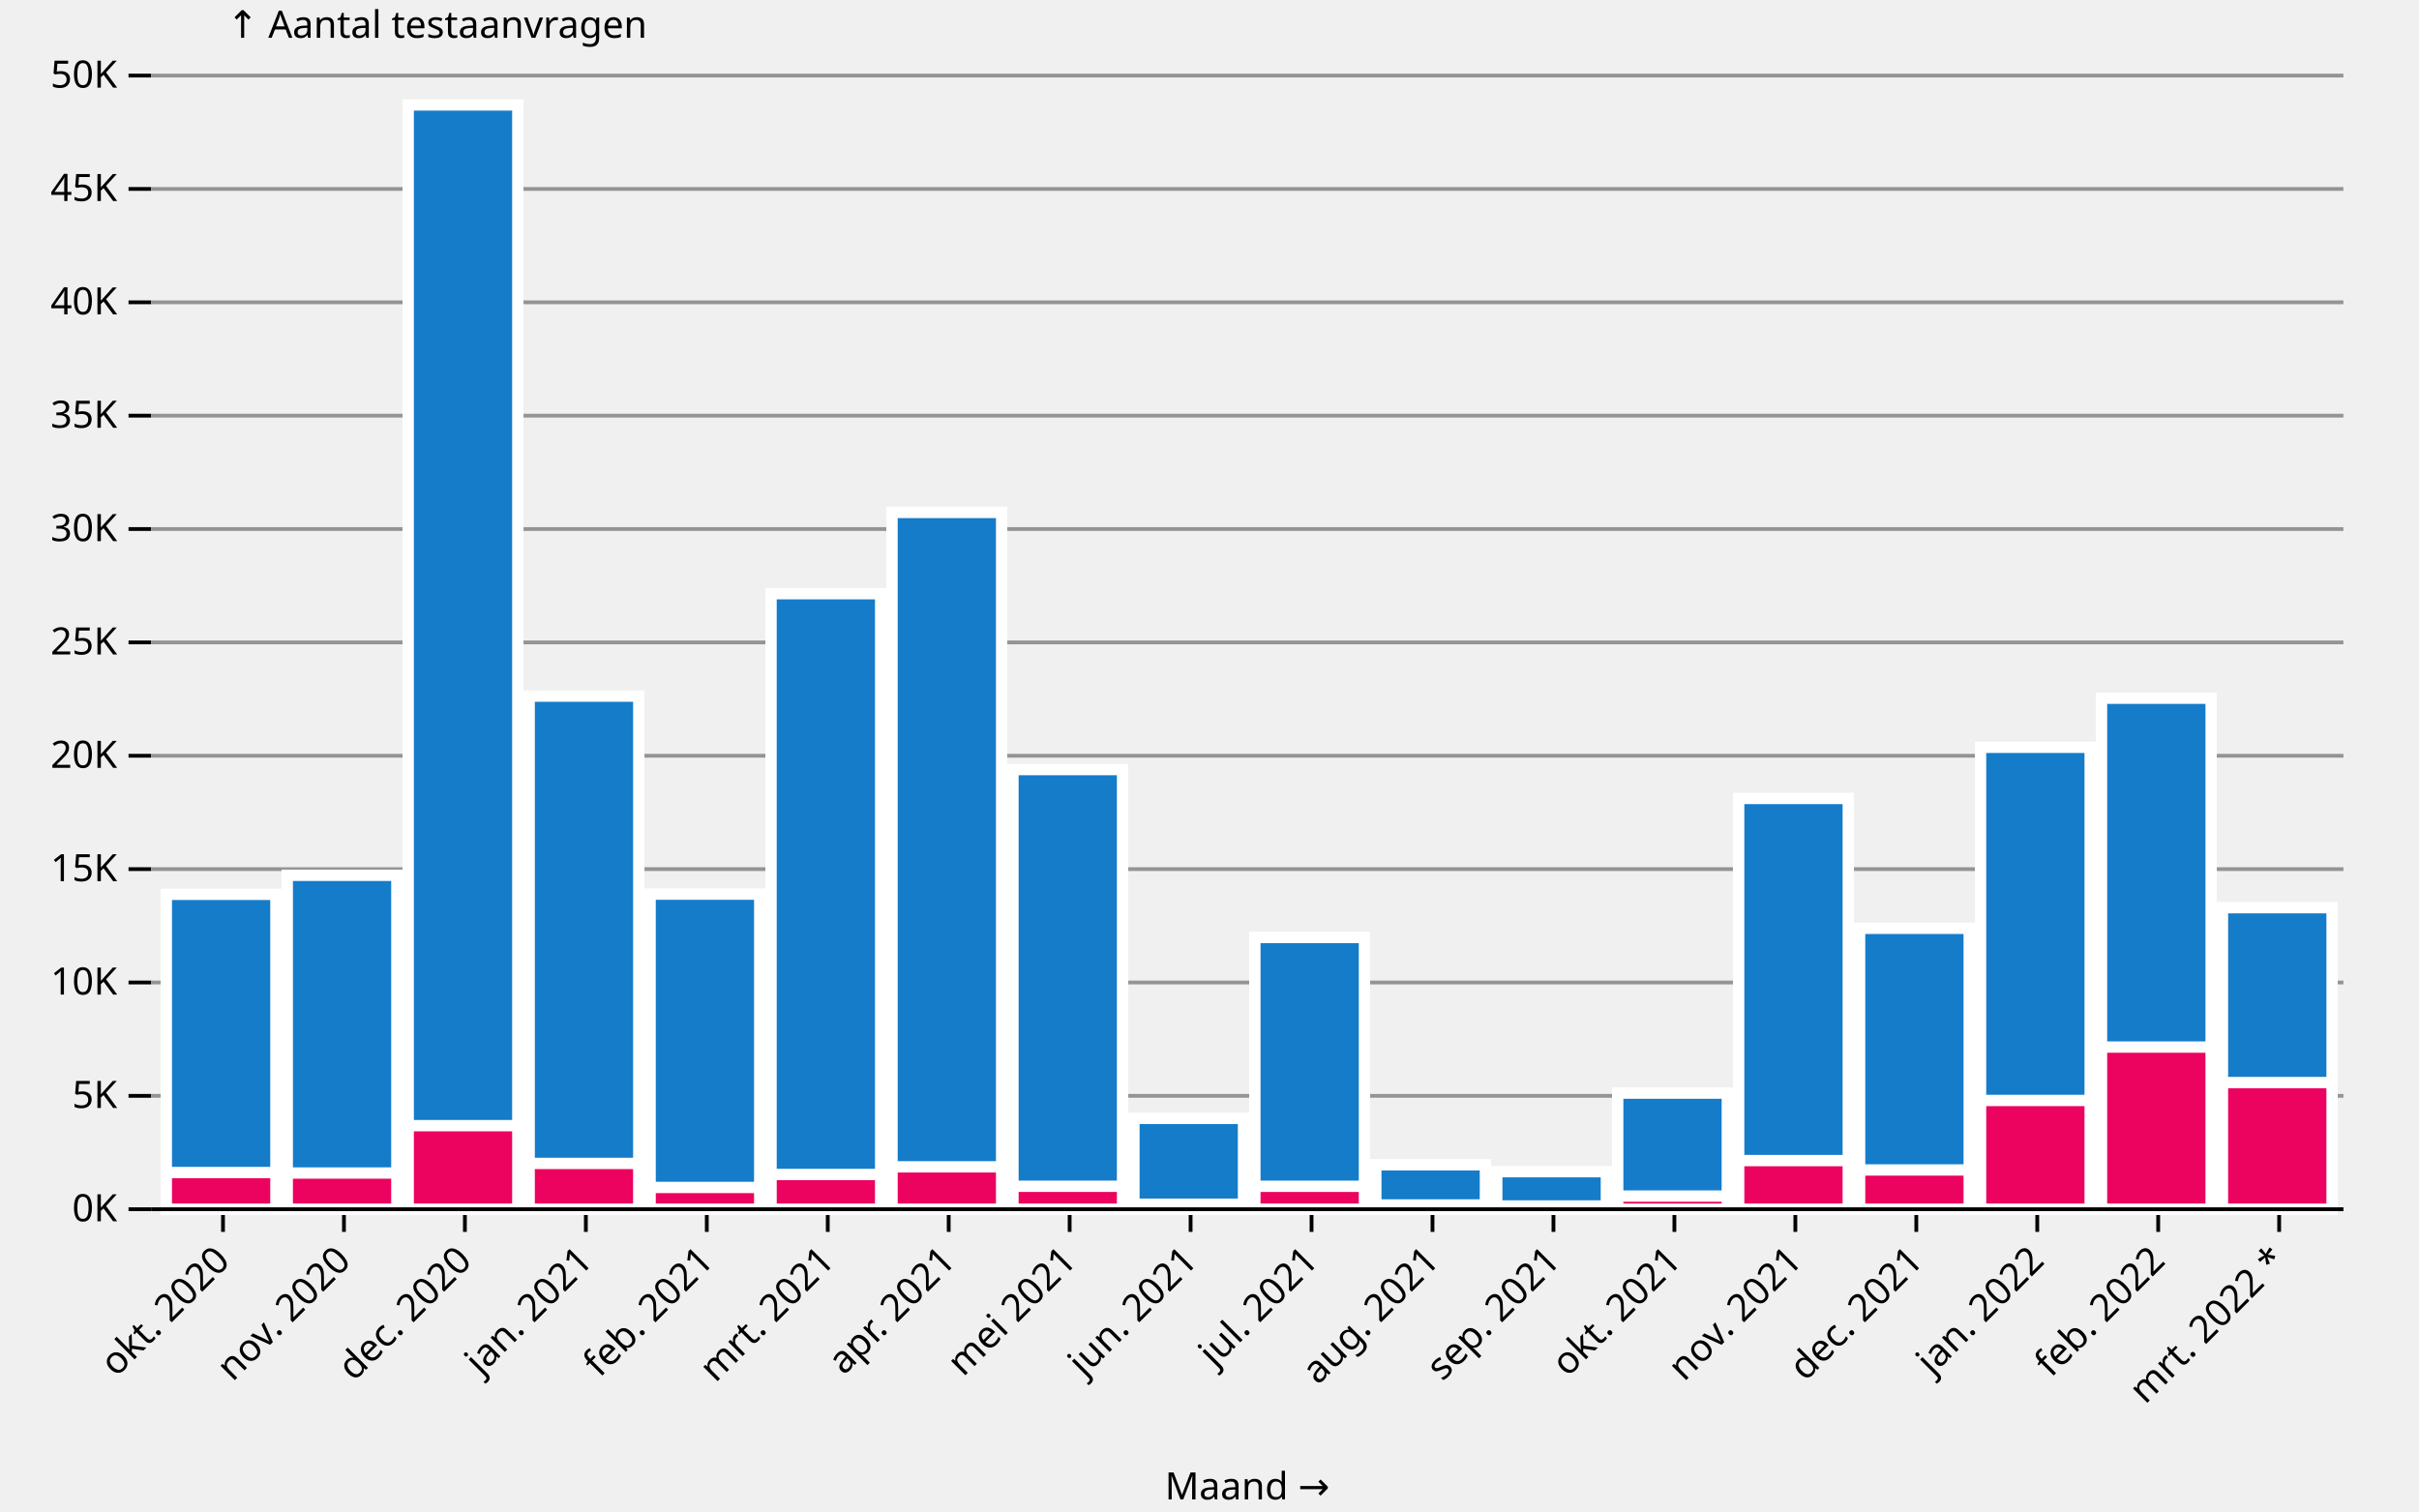
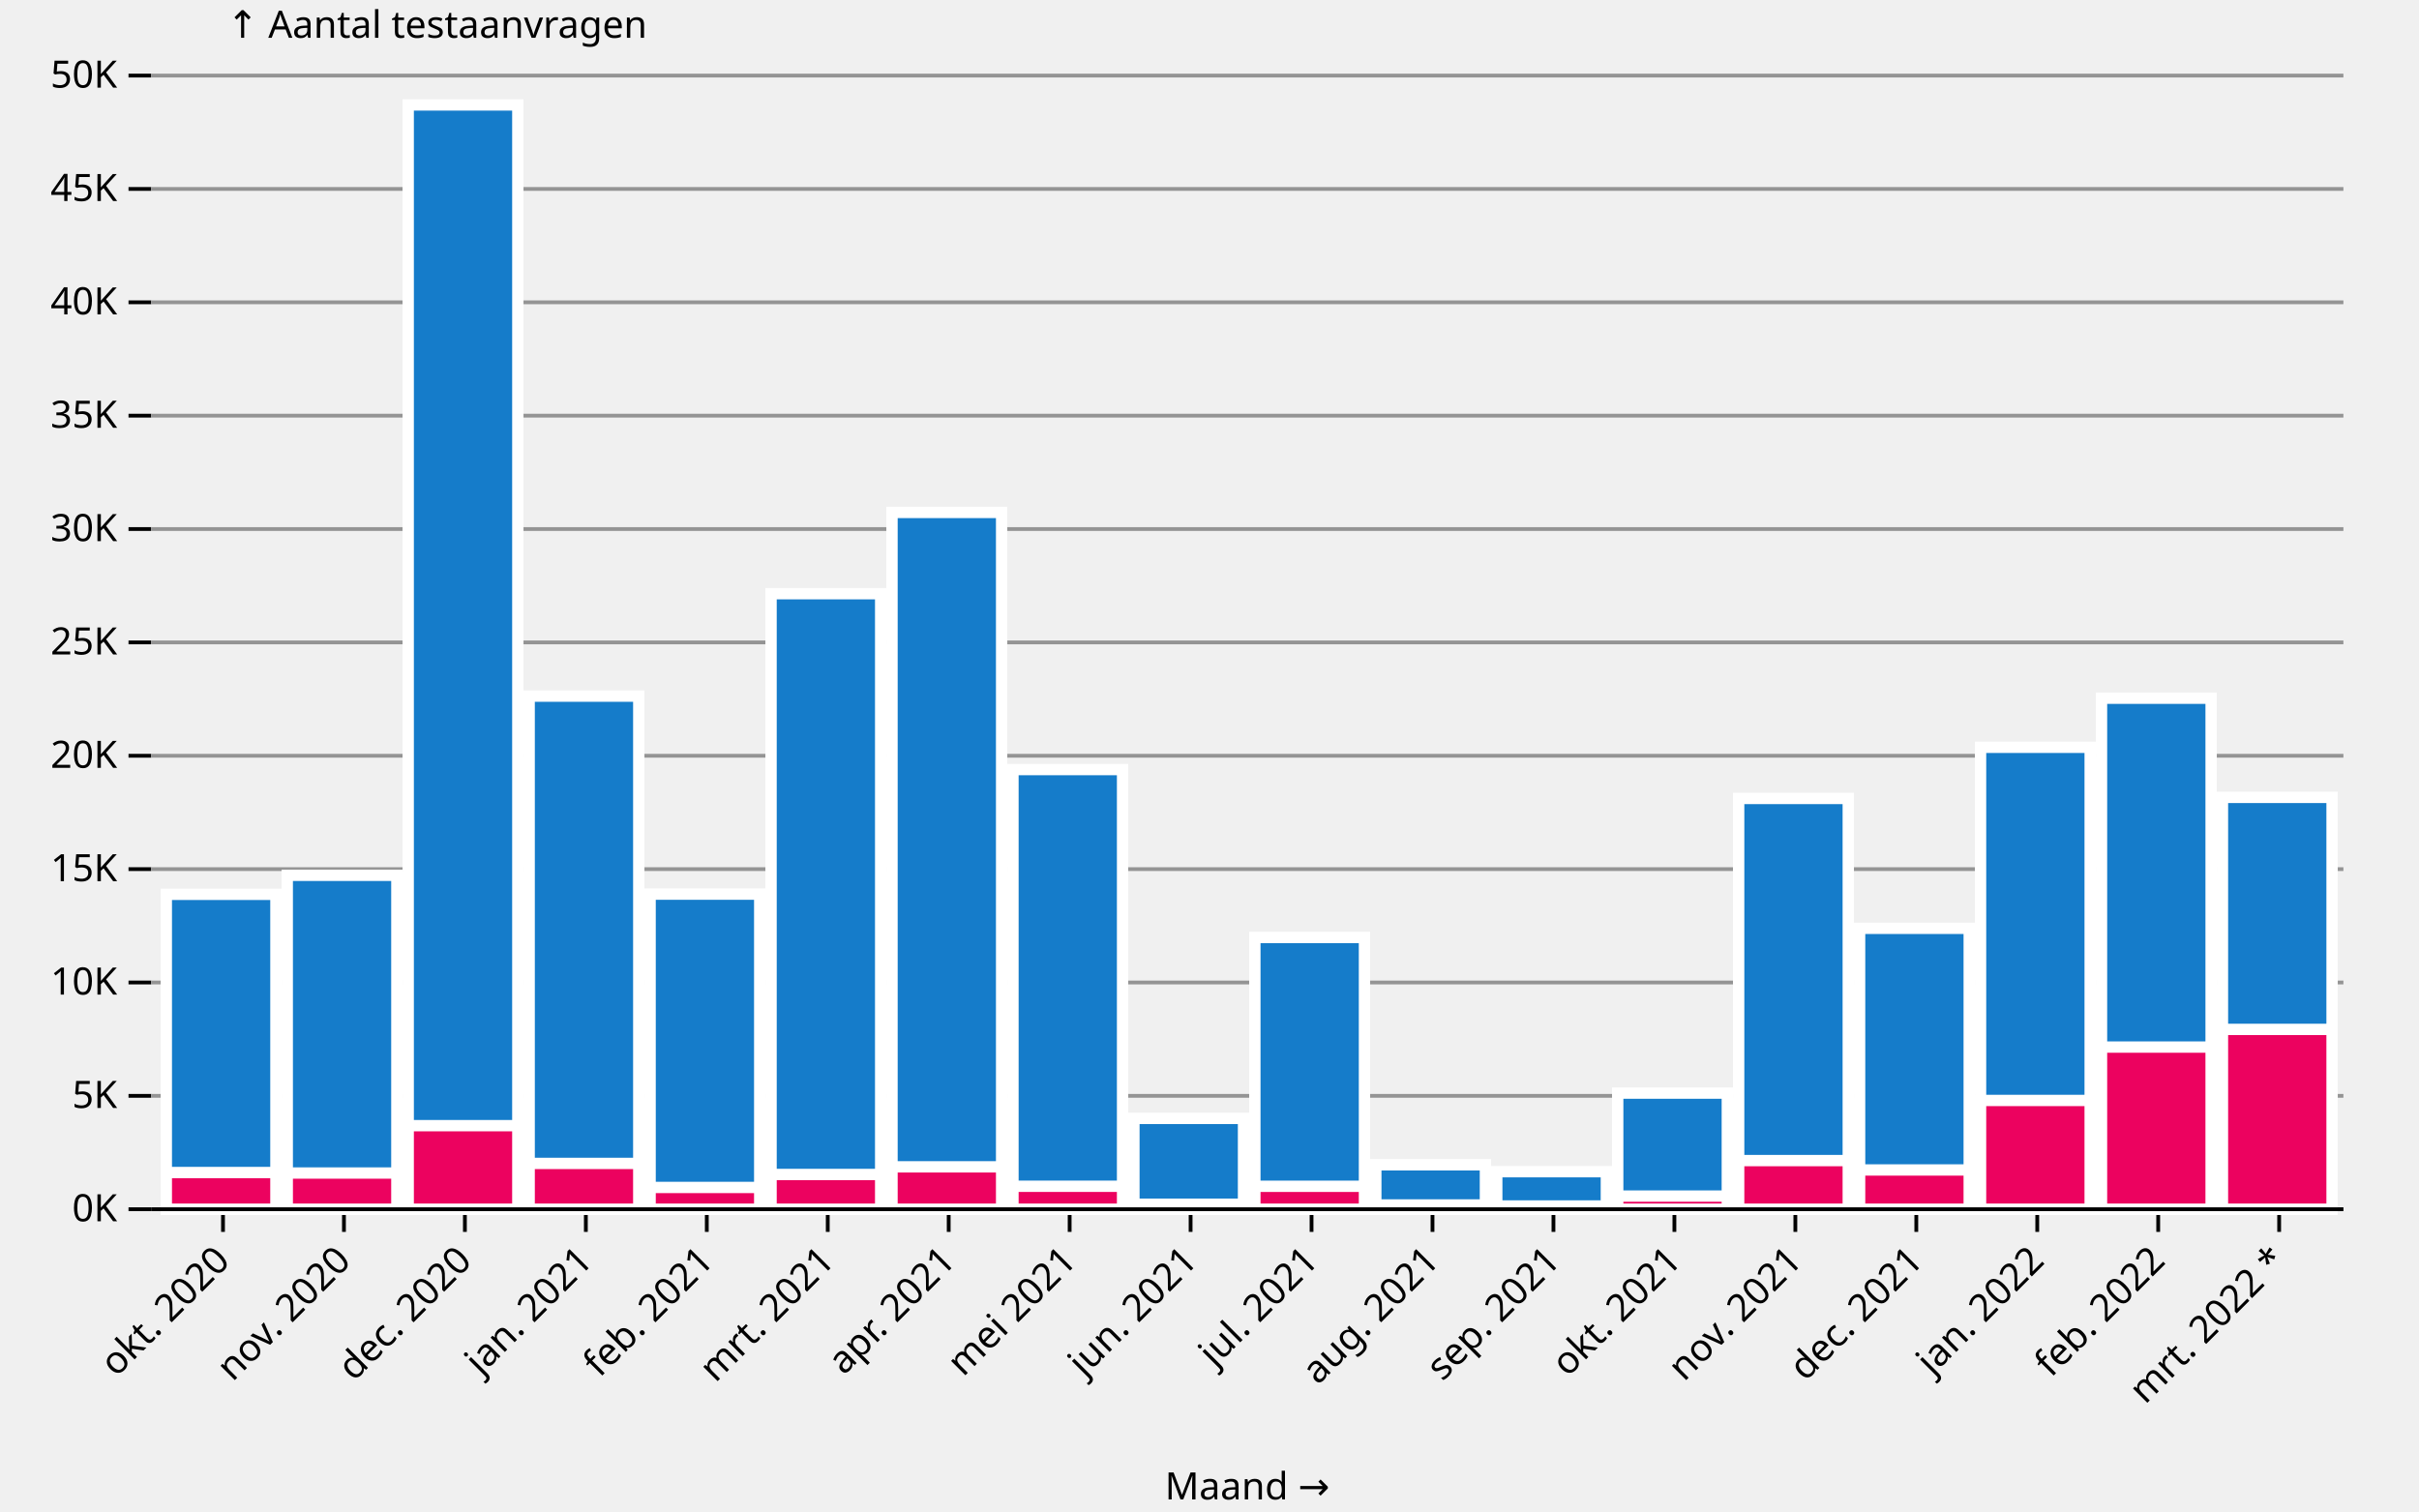
<svg xmlns="http://www.w3.org/2000/svg" class="plot-9e1b856ca2f26" fill="currentColor" font-family="system-ui, sans-serif" font-size="10" text-anchor="middle" width="640" height="400" viewBox="0 0 640 400">
  <style>
        line[stroke-opacity] {
            stroke-opacity: 1;
            stroke: #949494;
        }
</style>
  <style>
-         .plot-0d0feef36dbc3 {
+         .plot-74cdc133420d4 {
          display: block;
          background: white;
          height: auto;
          height: intrinsic;
          max-width: 100%;
        }
-         .plot-0d0feef36dbc3 text,
-         .plot-0d0feef36dbc3 tspan {
+         .plot-74cdc133420d4 text,
+         .plot-74cdc133420d4 tspan {
          white-space: pre;
        }
      </style>
  <g aria-label="y-axis" aria-description="↑ Aantal testaanvragen" transform="translate(40,0)" fill="none" text-anchor="end" font-variant="tabular-nums">
    <g class="tick" opacity="1" transform="translate(0,320)">
      <line stroke="currentColor" x2="-6" />
      <line stroke="currentColor" x2="580" stroke-opacity="0.1" />
      <text fill="currentColor" x="-9" dy="0.32em">0K</text>
    </g>
    <g class="tick" opacity="1" transform="translate(0,290)">
      <line stroke="currentColor" x2="-6" />
      <line stroke="currentColor" x2="580" stroke-opacity="0.1" />
      <text fill="currentColor" x="-9" dy="0.32em">5K</text>
    </g>
    <g class="tick" opacity="1" transform="translate(0,260)">
      <line stroke="currentColor" x2="-6" />
      <line stroke="currentColor" x2="580" stroke-opacity="0.1" />
      <text fill="currentColor" x="-9" dy="0.32em">10K</text>
    </g>
    <g class="tick" opacity="1" transform="translate(0,230)">
      <line stroke="currentColor" x2="-6" />
      <line stroke="currentColor" x2="580" stroke-opacity="0.1" />
      <text fill="currentColor" x="-9" dy="0.32em">15K</text>
    </g>
    <g class="tick" opacity="1" transform="translate(0,200)">
      <line stroke="currentColor" x2="-6" />
      <line stroke="currentColor" x2="580" stroke-opacity="0.1" />
      <text fill="currentColor" x="-9" dy="0.32em">20K</text>
    </g>
    <g class="tick" opacity="1" transform="translate(0,170)">
      <line stroke="currentColor" x2="-6" />
      <line stroke="currentColor" x2="580" stroke-opacity="0.1" />
      <text fill="currentColor" x="-9" dy="0.32em">25K</text>
    </g>
    <g class="tick" opacity="1" transform="translate(0,140)">
      <line stroke="currentColor" x2="-6" />
      <line stroke="currentColor" x2="580" stroke-opacity="0.1" />
      <text fill="currentColor" x="-9" dy="0.32em">30K</text>
    </g>
    <g class="tick" opacity="1" transform="translate(0,110)">
      <line stroke="currentColor" x2="-6" />
      <line stroke="currentColor" x2="580" stroke-opacity="0.1" />
      <text fill="currentColor" x="-9" dy="0.32em">35K</text>
    </g>
    <g class="tick" opacity="1" transform="translate(0,80)">
      <line stroke="currentColor" x2="-6" />
      <line stroke="currentColor" x2="580" stroke-opacity="0.1" />
      <text fill="currentColor" x="-9" dy="0.32em">40K</text>
    </g>
    <g class="tick" opacity="1" transform="translate(0,50)">
      <line stroke="currentColor" x2="-6" />
      <line stroke="currentColor" x2="580" stroke-opacity="0.1" />
      <text fill="currentColor" x="-9" dy="0.32em">45K</text>
    </g>
    <g class="tick" opacity="1" transform="translate(0,20)">
      <line stroke="currentColor" x2="-6" />
      <line stroke="currentColor" x2="580" stroke-opacity="0.1" />
      <text fill="currentColor" x="-9" dy="0.32em">50K</text>
    </g>
    <text fill="currentColor" transform="translate(20,20)" dy="-1em" text-anchor="start">↑ Aantal testaanvragen</text>
  </g>
  <g aria-label="x-axis" aria-description="Maand →" transform="translate(0,320)" fill="none" text-anchor="middle">
    <g class="tick" opacity="1" transform="translate(59,0)">
      <line stroke="currentColor" y2="6" />
      <text fill="currentColor" dy="0.32em" transform="translate(0, 11.82843) rotate(-45)" text-anchor="end">okt. 2020</text>
    </g>
    <g class="tick" opacity="1" transform="translate(91,0)">
      <line stroke="currentColor" y2="6" />
      <text fill="currentColor" dy="0.32em" transform="translate(0, 11.82843) rotate(-45)" text-anchor="end">nov. 2020</text>
    </g>
    <g class="tick" opacity="1" transform="translate(123,0)">
      <line stroke="currentColor" y2="6" />
      <text fill="currentColor" dy="0.32em" transform="translate(0, 11.82843) rotate(-45)" text-anchor="end">dec. 2020</text>
    </g>
    <g class="tick" opacity="1" transform="translate(155,0)">
      <line stroke="currentColor" y2="6" />
      <text fill="currentColor" dy="0.32em" transform="translate(0, 11.82843) rotate(-45)" text-anchor="end">jan. 2021</text>
    </g>
    <g class="tick" opacity="1" transform="translate(187,0)">
      <line stroke="currentColor" y2="6" />
      <text fill="currentColor" dy="0.32em" transform="translate(0, 11.82843) rotate(-45)" text-anchor="end">feb. 2021</text>
    </g>
    <g class="tick" opacity="1" transform="translate(219,0)">
      <line stroke="currentColor" y2="6" />
      <text fill="currentColor" dy="0.32em" transform="translate(0, 11.82843) rotate(-45)" text-anchor="end">mrt. 2021</text>
    </g>
    <g class="tick" opacity="1" transform="translate(251,0)">
      <line stroke="currentColor" y2="6" />
      <text fill="currentColor" dy="0.32em" transform="translate(0, 11.82843) rotate(-45)" text-anchor="end">apr. 2021</text>
    </g>
    <g class="tick" opacity="1" transform="translate(283,0)">
      <line stroke="currentColor" y2="6" />
      <text fill="currentColor" dy="0.32em" transform="translate(0, 11.82843) rotate(-45)" text-anchor="end">mei 2021</text>
    </g>
    <g class="tick" opacity="1" transform="translate(315,0)">
      <line stroke="currentColor" y2="6" />
      <text fill="currentColor" dy="0.32em" transform="translate(0, 11.82843) rotate(-45)" text-anchor="end">jun. 2021</text>
    </g>
    <g class="tick" opacity="1" transform="translate(347,0)">
      <line stroke="currentColor" y2="6" />
      <text fill="currentColor" dy="0.32em" transform="translate(0, 11.82843) rotate(-45)" text-anchor="end">jul. 2021</text>
    </g>
    <g class="tick" opacity="1" transform="translate(379,0)">
      <line stroke="currentColor" y2="6" />
      <text fill="currentColor" dy="0.32em" transform="translate(0, 11.82843) rotate(-45)" text-anchor="end">aug. 2021</text>
    </g>
    <g class="tick" opacity="1" transform="translate(411,0)">
      <line stroke="currentColor" y2="6" />
      <text fill="currentColor" dy="0.32em" transform="translate(0, 11.82843) rotate(-45)" text-anchor="end">sep. 2021</text>
    </g>
    <g class="tick" opacity="1" transform="translate(443,0)">
      <line stroke="currentColor" y2="6" />
      <text fill="currentColor" dy="0.32em" transform="translate(0, 11.82843) rotate(-45)" text-anchor="end">okt. 2021</text>
    </g>
    <g class="tick" opacity="1" transform="translate(475,0)">
      <line stroke="currentColor" y2="6" />
      <text fill="currentColor" dy="0.32em" transform="translate(0, 11.82843) rotate(-45)" text-anchor="end">nov. 2021</text>
    </g>
    <g class="tick" opacity="1" transform="translate(507,0)">
      <line stroke="currentColor" y2="6" />
      <text fill="currentColor" dy="0.32em" transform="translate(0, 11.82843) rotate(-45)" text-anchor="end">dec. 2021</text>
    </g>
    <g class="tick" opacity="1" transform="translate(539,0)">
      <line stroke="currentColor" y2="6" />
      <text fill="currentColor" dy="0.32em" transform="translate(0, 11.82843) rotate(-45)" text-anchor="end">jan. 2022</text>
    </g>
    <g class="tick" opacity="1" transform="translate(571,0)">
      <line stroke="currentColor" y2="6" />
      <text fill="currentColor" dy="0.32em" transform="translate(0, 11.82843) rotate(-45)" text-anchor="end">feb. 2022</text>
    </g>
    <g class="tick" opacity="1" transform="translate(603,0)">
      <line stroke="currentColor" y2="6" />
      <text fill="currentColor" dy="0.32em" transform="translate(0, 11.82843) rotate(-45)" text-anchor="end">mrt. 2022 *</text>
    </g>
    <text fill="currentColor" transform="translate(330,80)" dy="-0.32em" text-anchor="middle">Maand →</text>
  </g>
  <g aria-label="bar" fill="#157CCA" stroke="white" stroke-width="3">
    <rect x="44" width="29" y="236.672" height="83.328" />
    <rect x="76" width="29" y="231.638" height="88.362" />
    <rect x="108" width="29" y="27.77" height="292.23" />
    <rect x="140" width="29" y="184.22" height="135.78" />
    <rect x="172" width="29" y="236.618" height="83.382" />
    <rect x="204" width="29" y="157.112" height="162.888" />
    <rect x="236" width="29" y="135.608" height="184.392" />
    <rect x="268" width="29" y="203.654" height="116.346" />
    <rect x="300" width="29" y="295.964" height="24.036" />
    <rect x="332" width="29" y="248.084" height="71.916" />
    <rect x="364" width="29" y="308.24" height="11.76" />
    <rect x="396" width="29" y="310.07" height="9.93" />
    <rect x="428" width="29" y="289.274" height="30.726" />
    <rect x="460" width="29" y="211.298" height="108.702" />
    <rect x="492" width="29" y="245.666" height="74.334" />
    <rect x="524" width="29" y="197.762" height="122.238" />
    <rect x="556" width="29" y="184.772" height="135.228" />
-     <rect x="588" width="29" y="240.206" height="79.794" />
+     <rect x="588" width="29" y="211.016" height="108.984" />
  </g>
  <g aria-label="bar" fill="#ec025f" stroke="white" stroke-width="3">
    <rect x="44" width="29" y="310.292" height="9.708" />
    <rect x="76" width="29" y="310.424" height="9.576" />
    <rect x="108" width="29" y="297.89" height="22.11" />
    <rect x="140" width="29" y="307.88" height="12.12" />
    <rect x="172" width="29" y="314.24" height="5.76" />
    <rect x="204" width="29" y="310.808" height="9.192" />
    <rect x="236" width="29" y="308.786" height="11.214" />
    <rect x="268" width="29" y="313.928" height="6.072" />
    <rect x="300" width="29" y="318.68" height="1.32" />
    <rect x="332" width="29" y="313.934" height="6.066" />
    <rect x="364" width="29" y="318.878" height="1.122" />
    <rect x="396" width="29" y="319.148" height="0.852" />
    <rect x="428" width="29" y="316.526" height="3.474" />
    <rect x="460" width="29" y="307.13" height="12.87" />
    <rect x="492" width="29" y="309.614" height="10.386" />
    <rect x="524" width="29" y="291.218" height="28.782" />
    <rect x="556" width="29" y="277.094" height="42.906" />
-     <rect x="588" width="29" y="286.484" height="33.516" />
+     <rect x="588" width="29" y="272.414" height="47.586" />
  </g>
  <g aria-label="rule" stroke="currentColor">
    <line x1="40" x2="620" y1="320" y2="320" />
  </g>
</svg>
